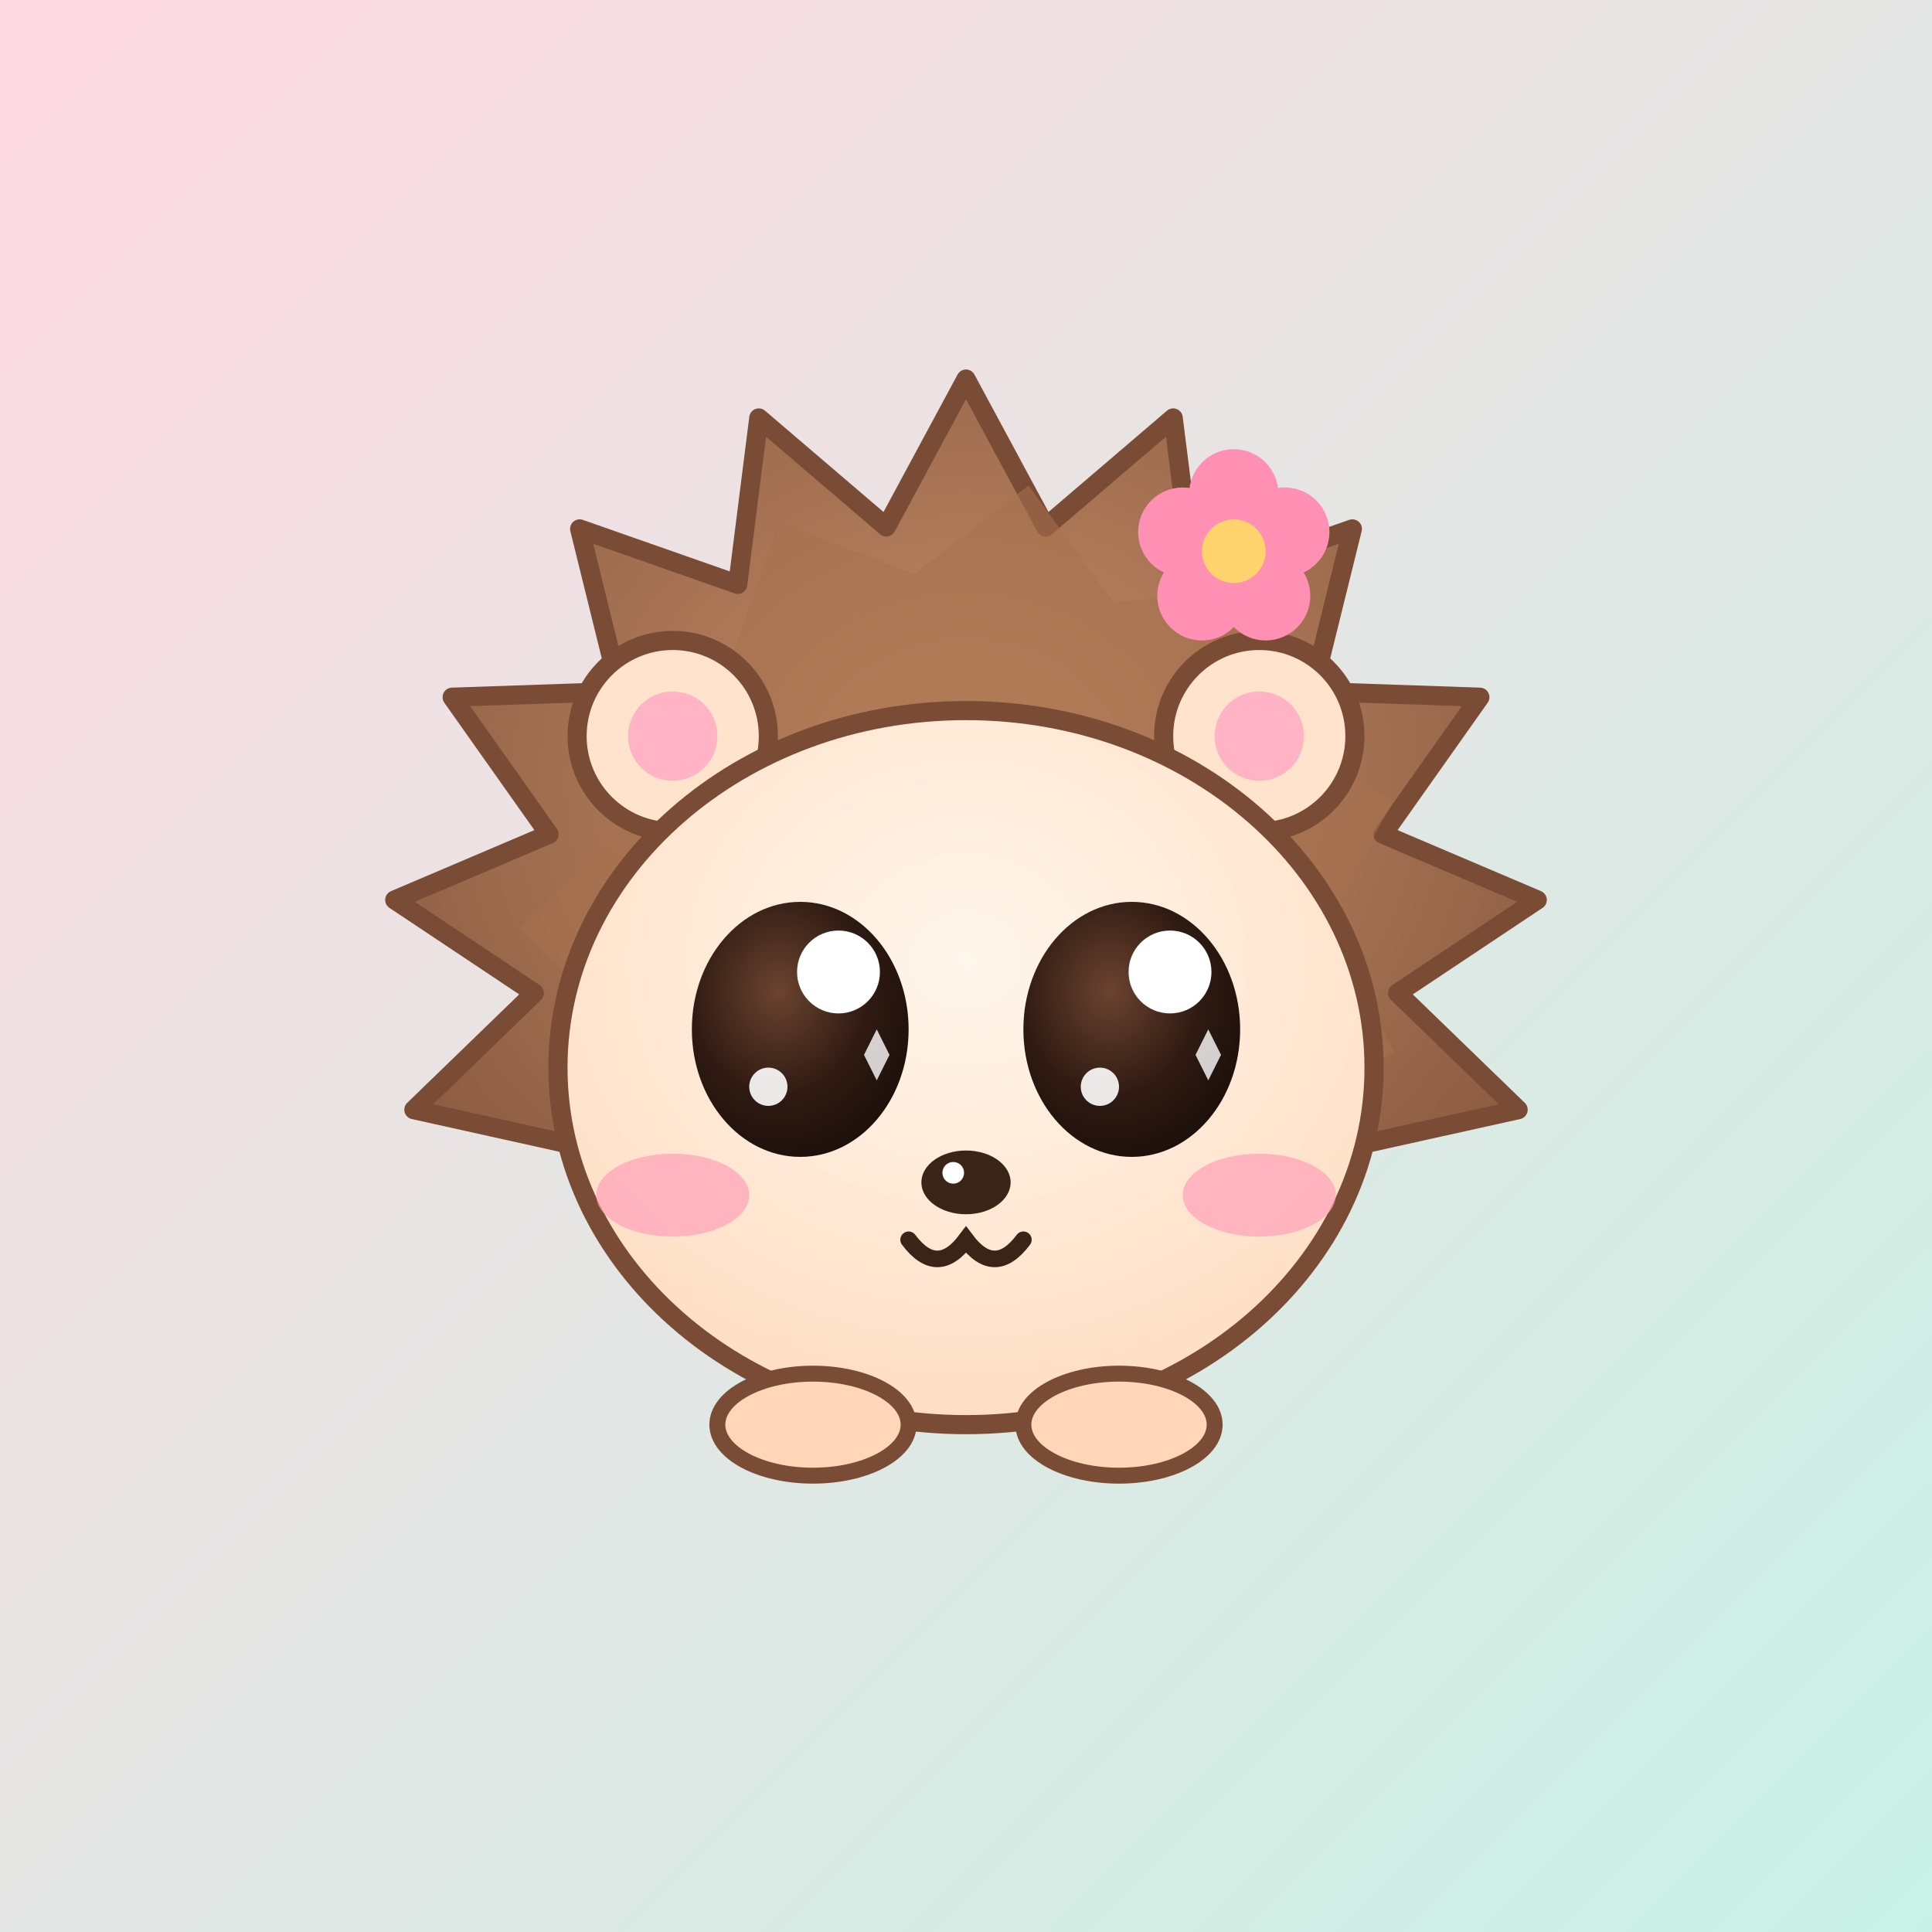
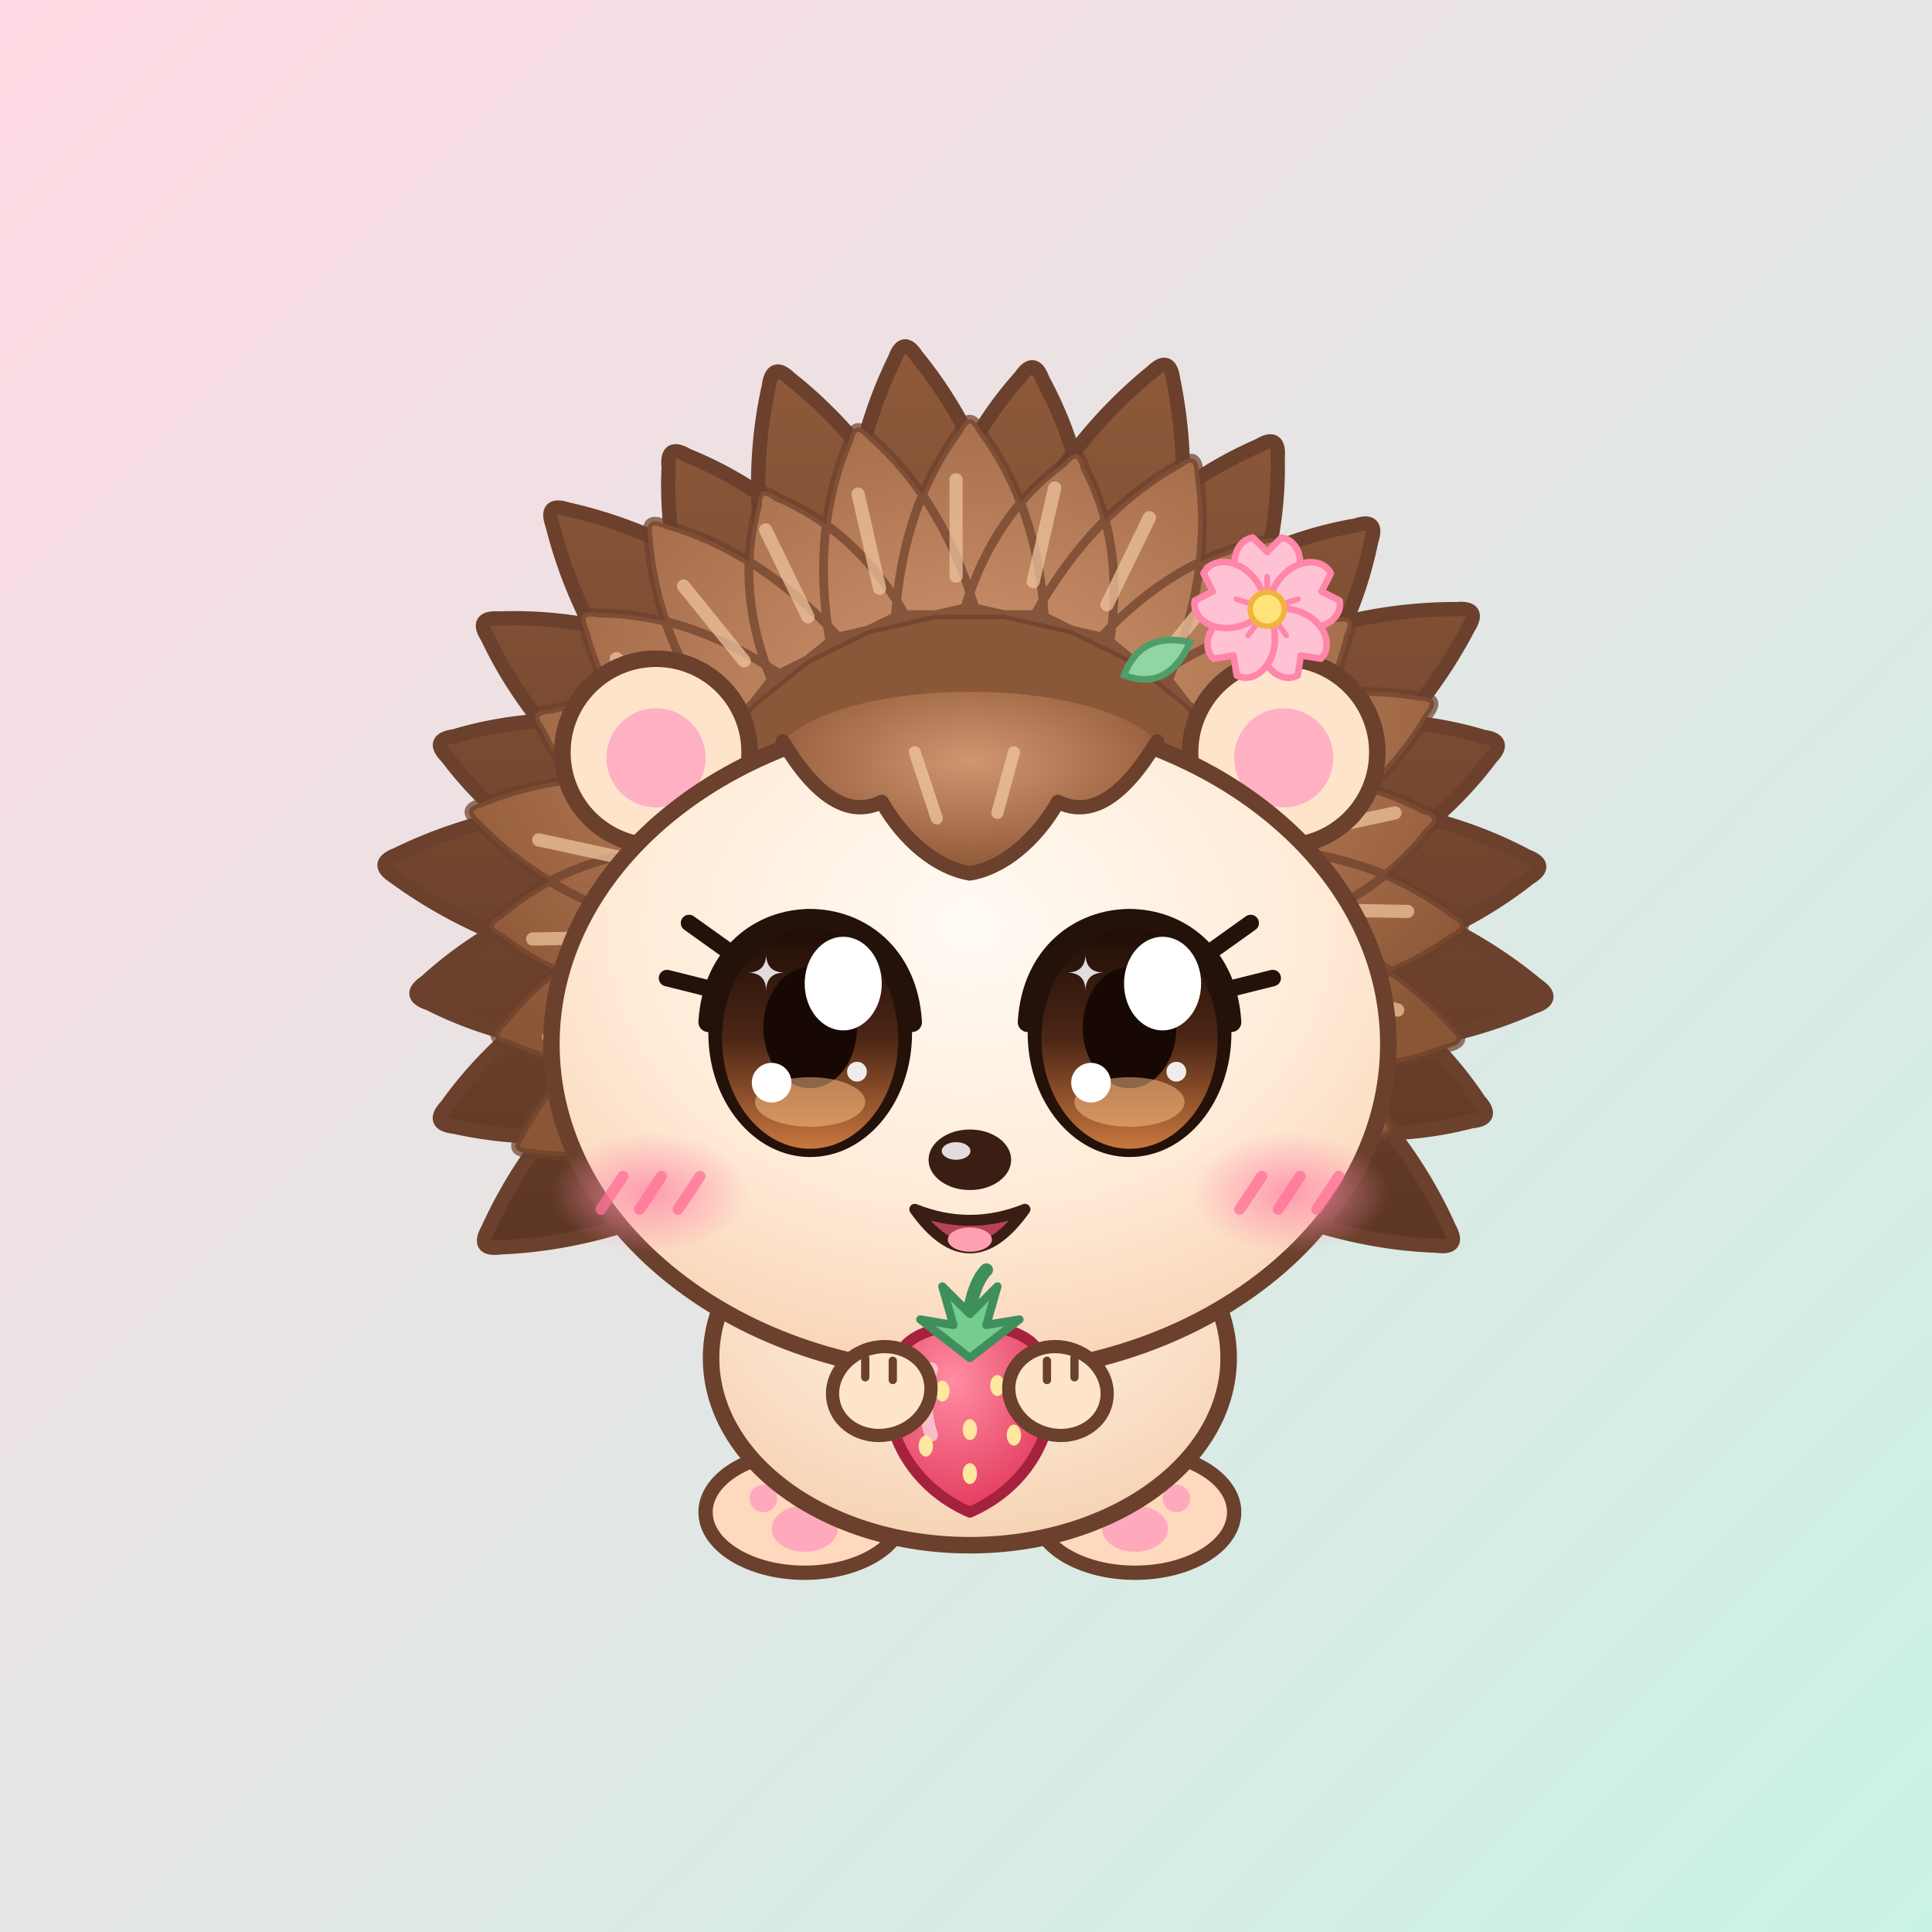
<svg xmlns="http://www.w3.org/2000/svg" viewBox="0 0 200 200">
  <defs>
    <linearGradient id="bgx" x1="0" y1="0" x2="1" y2="1">
      <stop offset="0" stop-color="#ffd9e3" />
      <stop offset="1" stop-color="#c9f2e6" />
    </linearGradient>
  </defs>
  <rect width="200" height="200" fill="url(#bgx)" />
-   <g transform="translate(34 30) scale(.66)">
+   <g transform="translate(32 30) scale(.57)">
    <defs>
-       <radialGradient id="h29wxns" cx="50%" cy="40%" r="60%">
-         <stop offset="0" stop-color="#c58d68" />
-         <stop offset="1" stop-color="#8a5a40" />
+       <linearGradient id="ht44sxiqb" x1="0" y1="0" x2="0" y2="1">
+         <stop offset="0" stop-color="#8f5a3b" />
+         <stop offset="1" stop-color="#5c3624" />
+       </linearGradient>
+       <radialGradient id="ht44sxiqm" cx="50%" cy="38%" r="62%">
+         <stop offset="0" stop-color="#d09670" />
+         <stop offset=".7" stop-color="#a36a48" />
+         <stop offset="1" stop-color="#8a5636" />
      </radialGradient>
-       <radialGradient id="h29wxnf" cx="50%" cy="35%" r="70%">
-         <stop offset="0" stop-color="#fff6ec" />
-         <stop offset="1" stop-color="#ffdcc0" />
+       <radialGradient id="ht44sxif" cx="50%" cy="32%" r="72%">
+         <stop offset="0" stop-color="#fffbf5" />
+         <stop offset=".6" stop-color="#ffead6" />
+         <stop offset="1" stop-color="#f8d1b2" />
      </radialGradient>
-       <radialGradient id="h29wxne" cx="40%" cy="35%" r="70%">
-         <stop offset="0" stop-color="#6b4330" />
-         <stop offset=".6" stop-color="#2e1a12" />
-         <stop offset="1" stop-color="#1c0f0a" />
+       <linearGradient id="ht44sxii" x1="0" y1="0" x2="0" y2="1">
+         <stop offset="0" stop-color="#1f0d07" />
+         <stop offset=".5" stop-color="#4c2615" />
+         <stop offset="1" stop-color="#c9773f" />
+       </linearGradient>
+       <radialGradient id="ht44sxibl">
+         <stop offset="0" stop-color="#ff8fab" stop-opacity=".85" />
+         <stop offset="1" stop-color="#ff8fab" stop-opacity="0" />
+       </radialGradient>
+       <radialGradient id="ht44sxib" cx="50%" cy="30%" r="75%">
+         <stop offset="0" stop-color="#fff7ee" />
+         <stop offset="1" stop-color="#f6cfae" />
+       </radialGradient>
+       <radialGradient id="ht44sxis" cx="40%" cy="30%" r="75%">
+         <stop offset="0" stop-color="#ff8da2" />
+         <stop offset="1" stop-color="#e2365a" />
      </radialGradient>
    </defs>
    <g class="hari-body">
-       <polygon points="100.0,14.0 112.5,37.2 132.5,20.1 135.8,46.2 160.6,37.5 154.3,63.0 180.6,63.9 165.4,85.4 189.6,95.7 167.7,110.3 186.6,128.6 160.9,134.3 154.3,145.0 145.8,154.3 135.8,161.8 124.6,167.4 112.5,170.8 100.0,172.0 87.5,170.8 75.4,167.4 64.2,161.8 54.2,154.3 45.7,145.0 39.1,134.3 13.4,128.6 32.3,110.3 10.4,95.7 34.6,85.4 19.4,63.9 45.7,63.0 39.4,37.5 64.2,46.2 67.5,20.1 87.5,37.2" fill="url(#h29wxns)" stroke="#7a4c35" stroke-width="3" stroke-linejoin="round" />
-       <polygon points="109.8,30.7 123.1,49.0 145.7,47.0 147.0,69.6 167.1,80.1 156.0,99.8 167.2,119.5 147.2,130.1 136.8,142.2 123.4,150.9 108.1,155.4 92.2,155.5 76.9,151.0 63.4,142.4 53.0,130.4 46.3,115.9 30.0,100.2 46.2,84.4 41.0,62.3 63.2,57.8 70.7,36.4 91.9,44.6" fill="#a8714f" opacity=".55" />
-       <circle cx="54" cy="70" r="15" fill="#ffe3cc" stroke="#7a4c35" stroke-width="3" />
-       <circle cx="54" cy="70" r="7" fill="#ffb3c4" />
-       <circle cx="146" cy="70" r="15" fill="#ffe3cc" stroke="#7a4c35" stroke-width="3" />
-       <circle cx="146" cy="70" r="7" fill="#ffb3c4" />
-       <ellipse cx="100" cy="122" rx="64" ry="56" fill="url(#h29wxnf)" stroke="#7a4c35" stroke-width="3" />
-       <g class="hari-flower" transform="translate(142 40)">
-         <circle cx="0" cy="-8" r="7" fill="#ff8fb3" />
-         <circle cx="8" cy="-2" r="7" fill="#ff8fb3" />
-         <circle cx="5" cy="8" r="7" fill="#ff8fb3" />
-         <circle cx="-5" cy="8" r="7" fill="#ff8fb3" />
-         <circle cx="-8" cy="-2" r="7" fill="#ff8fb3" />
-         <circle cx="0" cy="1" r="5" fill="#ffd36e" />
+       <g class="hari-quills">
+         <circle cx="120" cy="114" r="64" fill="#8a5838" />
+         <path d="M80.6 159.3Q57.5 173 34.7 173.9Q30.3 174.5 32.5 170.6Q41.9 149.8 63.2 133.6ZM71.4 149.2Q47.5 156.7 26.4 152Q21.9 151.5 25 148.2Q37.5 130.7 60.3 120.3ZM64.7 137.3Q40.5 139.1 21.8 129.6Q17.5 128.2 21.2 125.7Q36.7 111.5 60.4 106.6ZM60.8 124.2Q34 120.2 15.5 106.6Q11.7 104.2 15.9 102.6Q36.5 92.5 63.6 93.3ZM60.1 110.6Q37.7 101.6 25.1 84.9Q21.9 81.7 26.3 81.1Q46.4 75.1 69.7 81.2ZM62.4 97.1Q41.7 82.8 32.4 63.1Q30 59.4 34.5 59.7Q56.1 58.9 78.5 70.7ZM67.7 84.6Q49.7 64.8 44.2 42.7Q42.7 38.5 47 39.9Q69.1 44.8 89.3 62.4ZM75.7 73.5Q64.3 52.8 65.3 32.3Q64.8 27.8 68.7 30.1Q87.8 37.8 101.8 56.8ZM86 64.5Q78.6 39.3 83.5 17.5Q84.1 13 87.3 16.1Q104.9 30 115.2 54.2ZM98 58.1Q96.6 32.3 106.4 12.5Q107.9 8.3 110.3 12Q124.3 29.1 128.8 54.6ZM111.2 54.6Q115.4 31.2 129.2 15.8Q131.7 12.1 133.2 16.3Q143.1 34.4 142 58.1ZM124.8 54.2Q135.3 29.3 153.1 14.9Q156.3 11.8 156.9 16.2Q161.6 38.7 154 64.5ZM138.2 56.8Q152.9 36.8 172.5 28.3Q176.3 26 175.9 30.5Q176.4 51.8 164.3 73.5ZM150.7 62.4Q169.2 46.4 190.1 42.8Q194.3 41.4 192.9 45.6Q188.7 66.4 172.3 84.6ZM161.5 70.7Q185.4 57.9 208.4 58Q212.9 57.6 210.5 61.4Q199.9 81.8 177.6 97.1ZM170.3 81.2Q193.4 75.2 213.3 81.2Q217.7 81.8 214.6 85Q202.1 101.7 179.9 110.6ZM176.4 93.3Q201.9 92.6 221.2 102.9Q225.4 104.5 221.6 106.8Q204.4 120.4 179.2 124.2ZM179.6 106.6Q205.6 111.8 223 126.3Q226.7 128.8 222.4 130.2Q201.8 139.4 175.3 137.3ZM179.7 120.3Q201.1 130.1 212.5 147.3Q215.5 150.6 211.1 151Q191.2 156.2 168.6 149.2ZM176.8 133.6Q197.8 149.7 207 170.3Q209.2 174.2 204.8 173.6Q182.2 172.8 159.4 159.3Z" fill="url(#ht44sxiqb)" stroke="#6b402c" stroke-width="2.6" stroke-linejoin="round" />
+         <path d="M77.1 151Q57.9 159.3 40.3 156.8Q35.8 156.9 38.5 153.3Q46.9 137.6 64.9 126.9ZM69.9 140.4Q51.2 143.7 36.1 137Q31.8 136 35.2 133.1Q45.3 120.1 63.4 114.2ZM65.2 128.5Q47.2 127.4 34.8 117.5Q30.7 115.6 34.7 113.5Q46.8 103.1 64.8 101.5ZM63.4 115.8Q43 110 30.6 97Q27.1 94.2 31.4 93.1Q48 86.3 69 89.4ZM64.4 103Q48.8 94.2 42.1 79.9Q39.3 76.4 43.8 76.2Q59.1 72.2 75.9 78.5ZM68.3 90.8Q54.1 77.9 50 61.8Q48.1 57.8 52.5 58.7Q69.1 58.8 85 69.5ZM74.9 79.8Q62.9 62.8 61.6 45.1Q60.7 40.7 64.8 42.6Q81.8 47.5 95.9 62.8ZM83.8 70.5Q77.4 54.3 81.4 39.3Q81.4 34.9 84.9 37.6Q99.2 43.6 108 58.6ZM94.5 63.4Q91.2 43.4 98 27.4Q99 23.1 101.9 26.5Q114.9 37.9 120.8 57.4ZM106.5 59Q107.9 39.2 118 25.5Q120 21.5 122 25.5Q132.2 39.2 133.5 59ZM119.2 57.4Q124.5 40.6 137 31.4Q139.9 27.9 140.9 32.3Q148.1 46.1 145.5 63.4ZM132 58.6Q142.4 40.3 158 31.6Q161.5 28.9 161.6 33.3Q164.2 51 156.2 70.5ZM144.1 62.8Q156.9 49.1 172.8 45.6Q176.9 43.8 175.9 48.1Q175.8 64.4 165.1 79.8ZM155 69.5Q170.3 59.3 186.4 59.6Q190.7 58.7 188.8 62.8Q185.2 78.4 171.7 90.8ZM164.1 78.5Q183.9 70.8 201.6 73.8Q206 73.9 203.2 77.4Q194.1 92.8 175.6 103ZM171 89.4Q188.6 87 202.4 94.4Q206.7 95.6 203.2 98.4Q193.6 110.8 176.6 115.8ZM175.2 101.5Q194.6 103.2 207.9 113.5Q211.8 115.6 207.8 117.5Q194.2 127.4 174.8 128.5ZM176.6 114.2Q196.2 120.5 207.7 133.8Q211.1 136.7 206.7 137.7Q190.4 144.1 170.1 140.4ZM175.1 126.9Q190 136 195.8 150.4Q198.4 154 193.9 153.9Q178.9 157.7 162.9 151Z" fill="url(#ht44sxiqm)" stroke="#6b402c" stroke-width="1.6" stroke-linejoin="round" stroke-opacity=".7" />
+         <path d="M65.9 144.4L50.3 152.3M60.4 131.4L43.5 135.7M58.1 117.6L40.6 117.9M58.8 103.6L41.7 99.9M62.8 90.1L46.9 82.7M69.6 77.8L55.8 67M79 67.4L68 53.8M90.6 59.4L82.9 43.6M103.6 54.2L99.7 37.1M117.5 52L117.5 34.5M131.5 53L135.4 36M144.9 57.2L152.6 41.4M157.1 64.2L168.1 50.6M167.3 73.9L181.1 63.1M175.1 85.5L191 78.1M180.1 98.7L197.2 95M182 112.6L199.5 112.9M180.8 126.6L197.7 130.8M176.4 139.9L192 147.9" stroke="#ecc19c" stroke-width="2.4" stroke-linecap="round" opacity=".75" />
      </g>
-       <g class="hari-eyes">
-         <ellipse cx="74" cy="116" rx="17" ry="20" fill="url(#h29wxne)" />
-         <ellipse cx="126" cy="116" rx="17" ry="20" fill="url(#h29wxne)" />
+       <g class="hari-feet">
+         <ellipse cx="90" cy="222" rx="18" ry="11" fill="#ffd9bd" stroke="#6b402c" stroke-width="2.6" />
+         <ellipse cx="150" cy="222" rx="18" ry="11" fill="#ffd9bd" stroke="#6b402c" stroke-width="2.6" />
+         <ellipse cx="90" cy="225" rx="6" ry="4.2" fill="#ffa9bd" />
+         <circle cx="82.5" cy="219.5" r="2.5" fill="#ffa9bd" />
+         <circle cx="90" cy="218" r="2.5" fill="#ffa9bd" />
+         <circle cx="97.5" cy="219.5" r="2.5" fill="#ffa9bd" />
+         <ellipse cx="150" cy="225" rx="6" ry="4.2" fill="#ffa9bd" />
+         <circle cx="142.5" cy="219.5" r="2.5" fill="#ffa9bd" />
+         <circle cx="150" cy="218" r="2.5" fill="#ffa9bd" />
+         <circle cx="157.5" cy="219.5" r="2.5" fill="#ffa9bd" />
+       </g>
+       <ellipse cx="120" cy="194" rx="47" ry="34" fill="url(#ht44sxib)" stroke="#6b402c" stroke-width="3" />
+       <g class="hari-ear">
+         <circle cx="63" cy="84" r="17" fill="#ffe4cc" stroke="#6b402c" stroke-width="3" />
+         <circle cx="63" cy="85" r="9" fill="#ffb0c3" />
+       </g>
+       <g class="hari-ear r">
+         <circle cx="177" cy="84" r="17" fill="#ffe4cc" stroke="#6b402c" stroke-width="3" />
+         <circle cx="177" cy="85" r="9" fill="#ffb0c3" />
+       </g>
+       <ellipse cx="120" cy="137" rx="76" ry="60" fill="url(#ht44sxif)" stroke="#6b402c" stroke-width="3" />
+       <path d="M86 82C92 92 98 96 104 93C108 100 114 105 120 106C126 105 132 100 136 93C142 96 148 92 154 82C142 70 98 70 86 82Z" fill="url(#ht44sxiqm)" />
+       <path d="M86 82C92 92 98 96 104 93C108 100 114 105 120 106C126 105 132 100 136 93C142 96 148 92 154 82" fill="none" stroke="#6b402c" stroke-width="2.6" stroke-linecap="round" stroke-linejoin="round" />
+       <path d="M110 84l4 12M128 84l-3 11" stroke="#ecc19c" stroke-width="2.2" stroke-linecap="round" opacity=".8" />
+       <ellipse cx="62" cy="164" rx="18" ry="11" fill="url(#ht44sxibl)" />
+       <ellipse cx="178" cy="164" rx="18" ry="11" fill="url(#ht44sxibl)" />
+       <path d="M53 167l4 -6M60 167l4 -6M67 167l4 -6M169 167l4 -6M176 167l4 -6M183 167l4 -6" stroke="#ff7095" stroke-width="2" stroke-linecap="round" opacity=".75" />
+       <g class="hari-eye">
+         <ellipse cx="91" cy="135" rx="18.5" ry="22.5" fill="#24110a" />
+         <ellipse cx="91" cy="136" rx="16" ry="20" fill="url(#ht44sxii)" />
+         <ellipse cx="91" cy="134" rx="8.5" ry="11" fill="#170804" />
+         <ellipse cx="91" cy="147.5" rx="10" ry="4.5" fill="#ffc48a" opacity=".5" />
+         <path d="M72.5 133C74 108 108 108 109.5 133" fill="none" stroke="#24110a" stroke-width="3.6" stroke-linecap="round" />
+         <path d="M76 120l-7 -5M73 127l-8 -2" stroke="#24110a" stroke-width="3" stroke-linecap="round" />
        <g class="hari-shine">
-           <circle cx="80" cy="107" r="6.5" fill="#fff" />
-           <circle cx="69" cy="125" r="3" fill="#fff" opacity=".9" />
-           <circle cx="132" cy="107" r="6.5" fill="#fff" />
-           <circle cx="121" cy="125" r="3" fill="#fff" opacity=".9" />
-           <path d="M84 120 l2 -4 l2 4 l-2 4z" fill="#fff" opacity=".8" />
-           <path d="M136 120 l2 -4 l2 4 l-2 4z" fill="#fff" opacity=".8" />
+           <ellipse cx="97" cy="126" rx="7" ry="8.5" fill="#fff" />
+           <circle cx="84" cy="144" r="3.6" fill="#fff" />
+           <circle cx="99.5" cy="142" r="1.8" fill="#fff" opacity=".9" />
+           <path d="M83 120.6Q83 124 86.4 124Q83 124 83 127.4Q83 124 79.6 124Q83 124 83 120.6Z" fill="#fff" opacity=".85" />
        </g>
      </g>
-       <ellipse cx="54" cy="142" rx="12" ry="6.5" fill="#ff9fb8" opacity=".7" />
-       <ellipse cx="146" cy="142" rx="12" ry="6.5" fill="#ff9fb8" opacity=".7" />
-       <ellipse cx="100" cy="140" rx="7" ry="5" fill="#3a2418" />
-       <circle cx="98" cy="138.5" r="1.7" fill="#fff" />
-       <path class="hari-mouth" d="M91 149 q4.5 6 9 0 q4.5 6 9 0" fill="none" stroke="#3a2418" stroke-width="2.6" stroke-linecap="round" />
-       <ellipse cx="76" cy="178" rx="15" ry="8" fill="#ffd6b8" stroke="#7a4c35" stroke-width="2.5" />
-       <ellipse cx="124" cy="178" rx="15" ry="8" fill="#ffd6b8" stroke="#7a4c35" stroke-width="2.5" />
+       <g class="hari-eye">
+         <ellipse cx="149" cy="135" rx="18.5" ry="22.5" fill="#24110a" />
+         <ellipse cx="149" cy="136" rx="16" ry="20" fill="url(#ht44sxii)" />
+         <ellipse cx="149" cy="134" rx="8.5" ry="11" fill="#170804" />
+         <ellipse cx="149" cy="147.5" rx="10" ry="4.5" fill="#ffc48a" opacity=".5" />
+         <path d="M130.5 133C132 108 166 108 167.5 133" fill="none" stroke="#24110a" stroke-width="3.6" stroke-linecap="round" />
+         <path d="M164 120l7 -5M167 127l8 -2" stroke="#24110a" stroke-width="3" stroke-linecap="round" />
+         <g class="hari-shine">
+           <ellipse cx="155" cy="126" rx="7" ry="8.5" fill="#fff" />
+           <circle cx="142" cy="144" r="3.6" fill="#fff" />
+           <circle cx="157.5" cy="142" r="1.8" fill="#fff" opacity=".9" />
+           <path d="M141 120.6Q141 124 144.4 124Q141 124 141 127.4Q141 124 137.6 124Q141 124 141 120.6Z" fill="#fff" opacity=".85" />
+         </g>
+       </g>
+       <ellipse cx="120" cy="158" rx="7.5" ry="5.5" fill="#3a1e14" />
+       <ellipse cx="117.5" cy="156.4" rx="2.6" ry="1.6" fill="#fff" opacity=".85" />
+       <path d="M110 167Q120 181 130 167Q120 171 110 167Z" fill="#b84358" stroke="#3a1e14" stroke-width="2" stroke-linejoin="round" />
+       <ellipse cx="120" cy="172.5" rx="4" ry="2.2" fill="#ff9fb2" />
+       <g class="hari-berry">
+         <path d="M120 222C104 215 102 197 109 191C114 187 126 187 131 191C138 197 136 215 120 222Z" fill="url(#ht44sxis)" stroke="#a5223f" stroke-width="2" stroke-linejoin="round" />
+         <path d="M113 196q-2 6 0 12" stroke="#fff" stroke-width="2.4" stroke-linecap="round" opacity=".55" />
+         <ellipse cx="115" cy="200" rx="1.3" ry="1.9" fill="#ffe7a0" />
+         <ellipse cx="125" cy="199" rx="1.3" ry="1.9" fill="#ffe7a0" />
+         <ellipse cx="120" cy="207" rx="1.3" ry="1.9" fill="#ffe7a0" />
+         <ellipse cx="112" cy="210" rx="1.3" ry="1.9" fill="#ffe7a0" />
+         <ellipse cx="128" cy="208" rx="1.3" ry="1.9" fill="#ffe7a0" />
+         <ellipse cx="120" cy="215" rx="1.3" ry="1.9" fill="#ffe7a0" />
+         <path d="M120 194L111 187L117 188L115 181L120 186L125 181L123 188L129 187Z" fill="#74cc8e" stroke="#3f8f5c" stroke-width="1.5" stroke-linejoin="round" />
+         <path d="M120 185q1 -5 3 -7" stroke="#3f8f5c" stroke-width="2.4" stroke-linecap="round" fill="none" />
+       </g>
+       <g class="hari-paws">
+         <ellipse cx="104" cy="200" rx="9" ry="8" fill="#ffe4cc" stroke="#6b402c" stroke-width="2.4" transform="rotate(-15 104 200)" />
+         <ellipse cx="136" cy="200" rx="9" ry="8" fill="#ffe4cc" stroke="#6b402c" stroke-width="2.4" transform="rotate(15 136 200)" />
+         <path d="M101 194v3.5M106 194.5v3.5M134 194.5v3.5M139 194v3.5" stroke="#6b402c" stroke-width="1.5" stroke-linecap="round" />
+       </g>
+       <g transform="translate(174 58)">
+         <g class="hari-flower">
+           <path d="M-14 6q-9 -2 -12 6q8 3 12 -6Z" fill="#8fd6a2" stroke="#4f9e69" stroke-width="1.2" />
+           <path d="M0 0C-7.8 -3.9 -7.1 -12.3 -2.6 -13L0 -10.4L2.6 -13C7.2 -12.3 7.8 -3.9 0 0Z" transform="rotate(0)" fill="#ffc2d4" stroke="#ff86a8" stroke-width="1.2" stroke-linejoin="round" />
+           <path d="M0 0C-7.8 -3.9 -7.1 -12.3 -2.6 -13L0 -10.4L2.6 -13C7.2 -12.3 7.8 -3.9 0 0Z" transform="rotate(72)" fill="#ffc2d4" stroke="#ff86a8" stroke-width="1.2" stroke-linejoin="round" />
+           <path d="M0 0C-7.8 -3.9 -7.1 -12.3 -2.6 -13L0 -10.4L2.6 -13C7.2 -12.3 7.8 -3.9 0 0Z" transform="rotate(144)" fill="#ffc2d4" stroke="#ff86a8" stroke-width="1.2" stroke-linejoin="round" />
+           <path d="M0 0C-7.8 -3.9 -7.1 -12.3 -2.6 -13L0 -10.4L2.6 -13C7.2 -12.3 7.8 -3.9 0 0Z" transform="rotate(216)" fill="#ffc2d4" stroke="#ff86a8" stroke-width="1.2" stroke-linejoin="round" />
+           <path d="M0 0C-7.8 -3.9 -7.1 -12.3 -2.6 -13L0 -10.4L2.6 -13C7.2 -12.3 7.8 -3.9 0 0Z" transform="rotate(288)" fill="#ffc2d4" stroke="#ff86a8" stroke-width="1.2" stroke-linejoin="round" />
+           <path d="M0 0L0 -5.9" transform="rotate(0)" stroke="#ff86a8" stroke-width="1" stroke-linecap="round" />
+           <path d="M0 0L0 -5.9" transform="rotate(72)" stroke="#ff86a8" stroke-width="1" stroke-linecap="round" />
+           <path d="M0 0L0 -5.9" transform="rotate(144)" stroke="#ff86a8" stroke-width="1" stroke-linecap="round" />
+           <path d="M0 0L0 -5.9" transform="rotate(216)" stroke="#ff86a8" stroke-width="1" stroke-linecap="round" />
+           <path d="M0 0L0 -5.9" transform="rotate(288)" stroke="#ff86a8" stroke-width="1" stroke-linecap="round" />
+           <circle r="3.1" fill="#ffe27a" stroke="#f0b43c" stroke-width="1" />
+         </g>
+       </g>
    </g>
  </g>
</svg>
